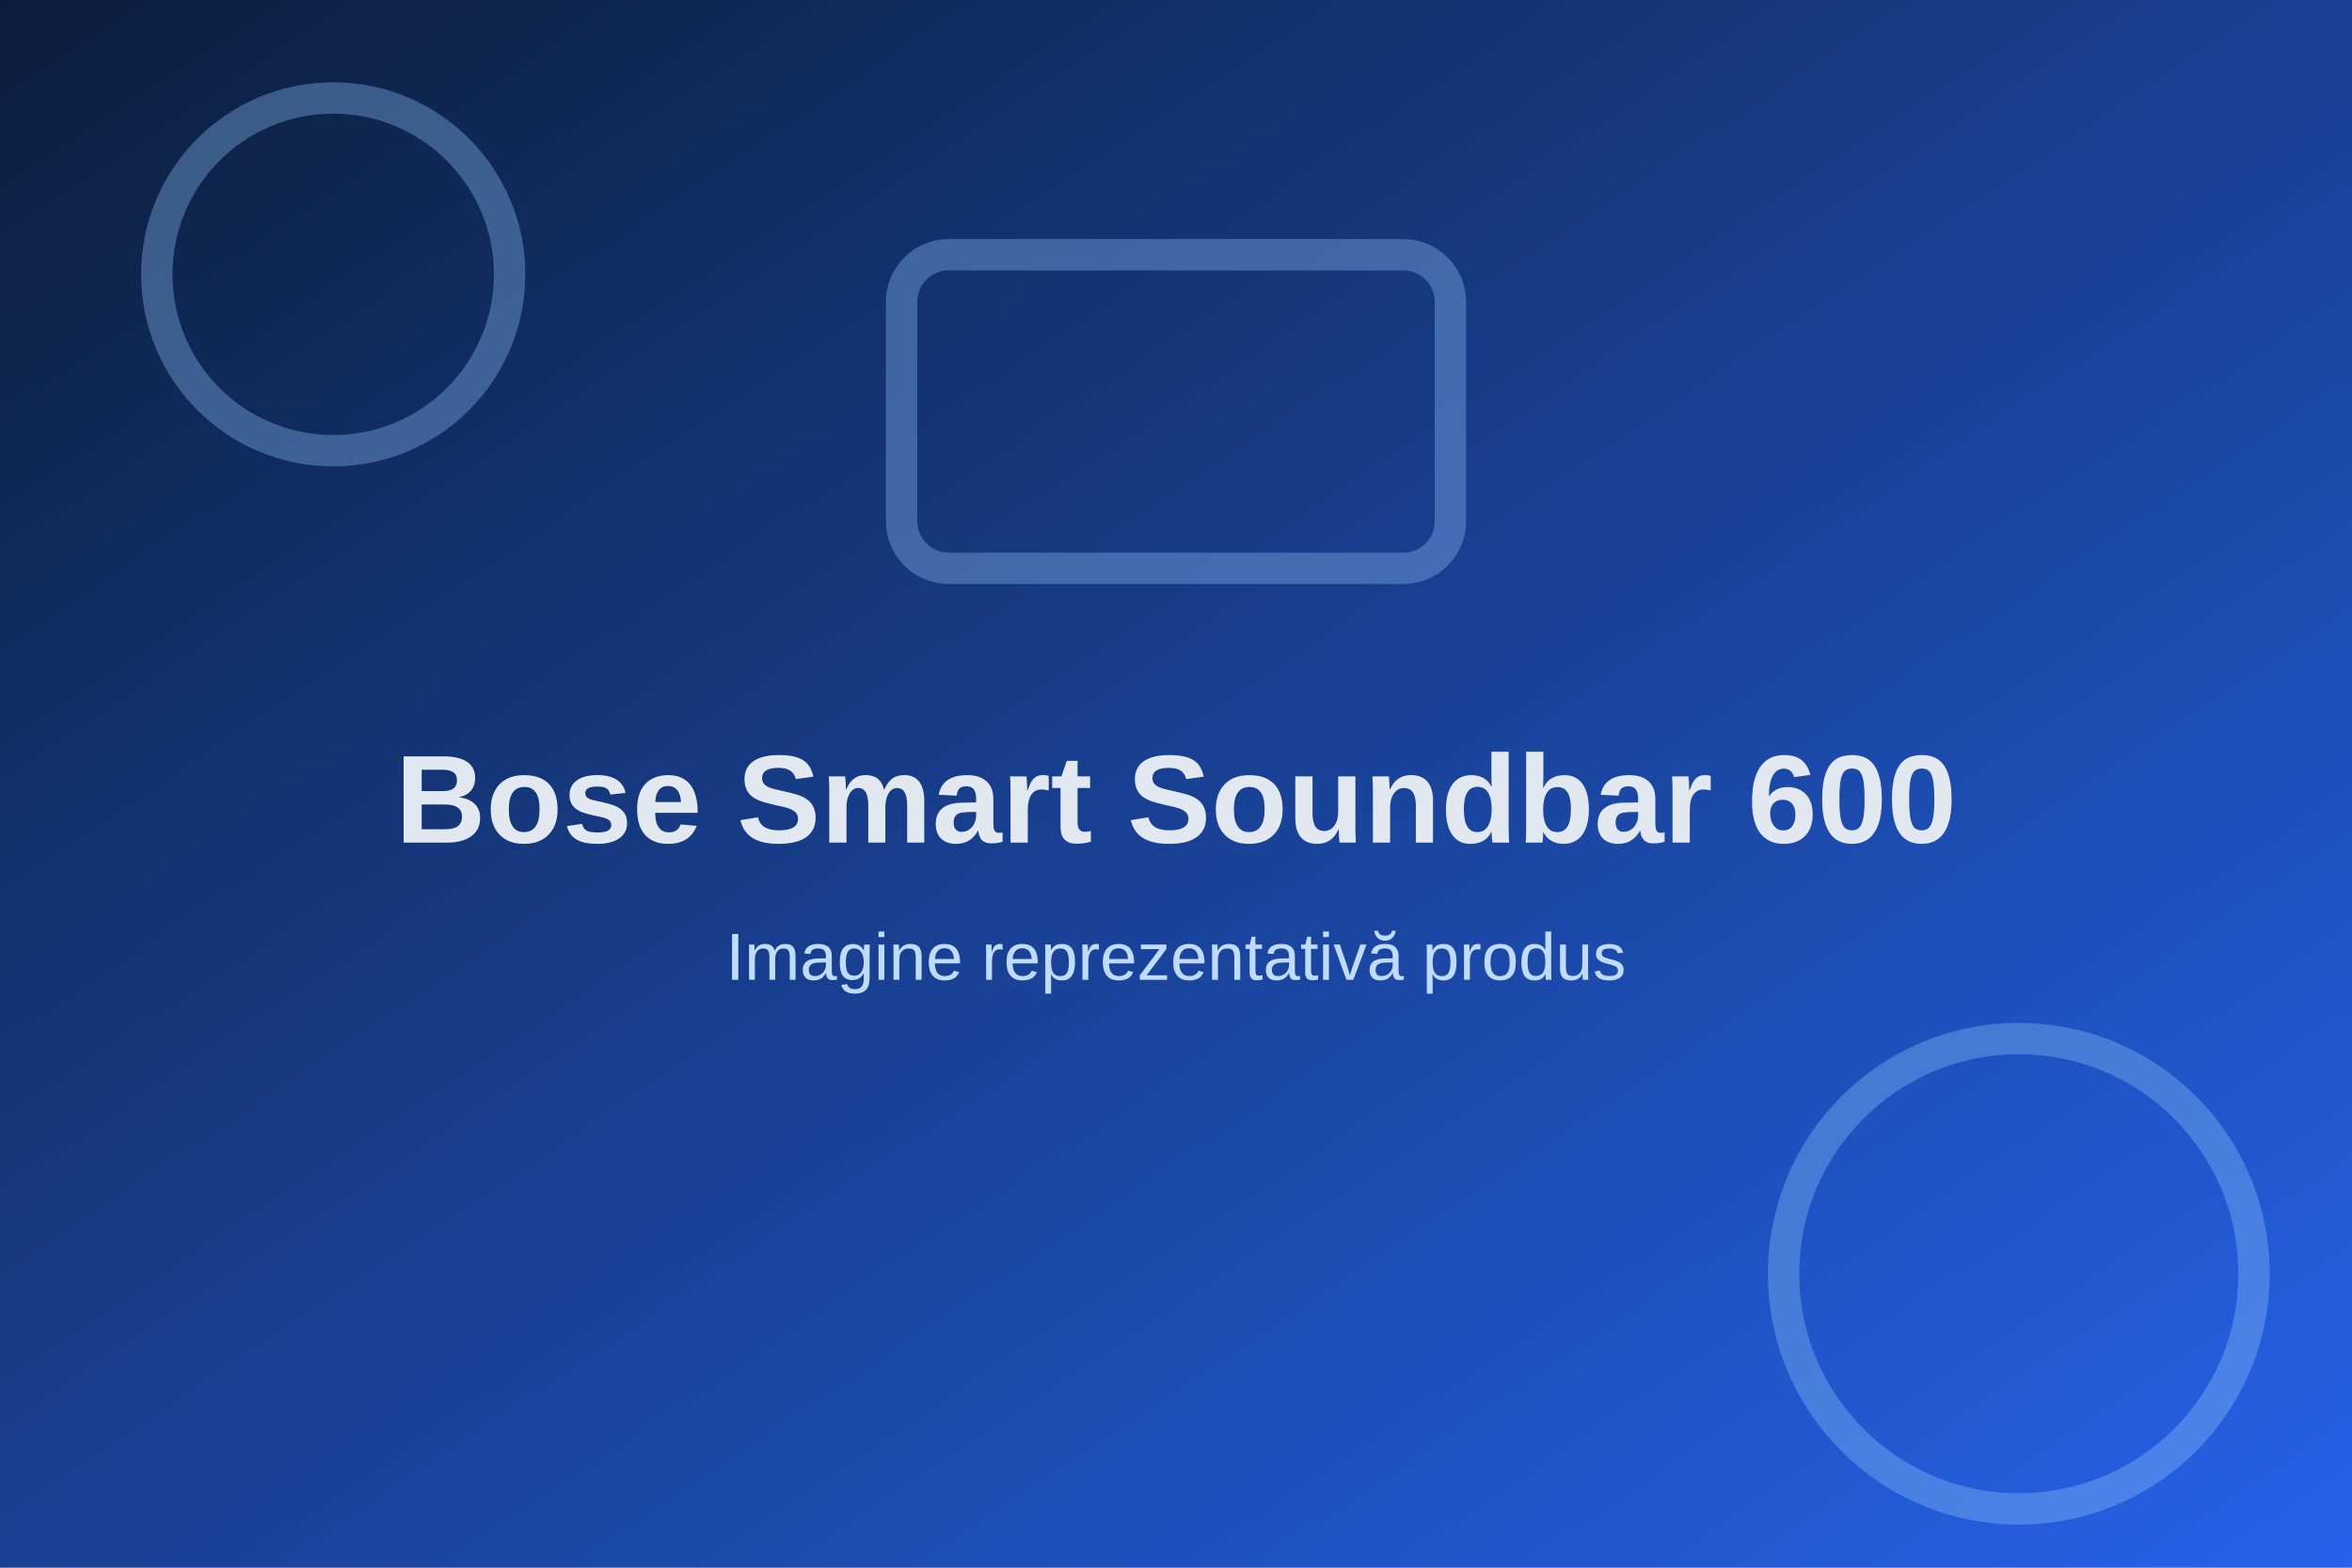
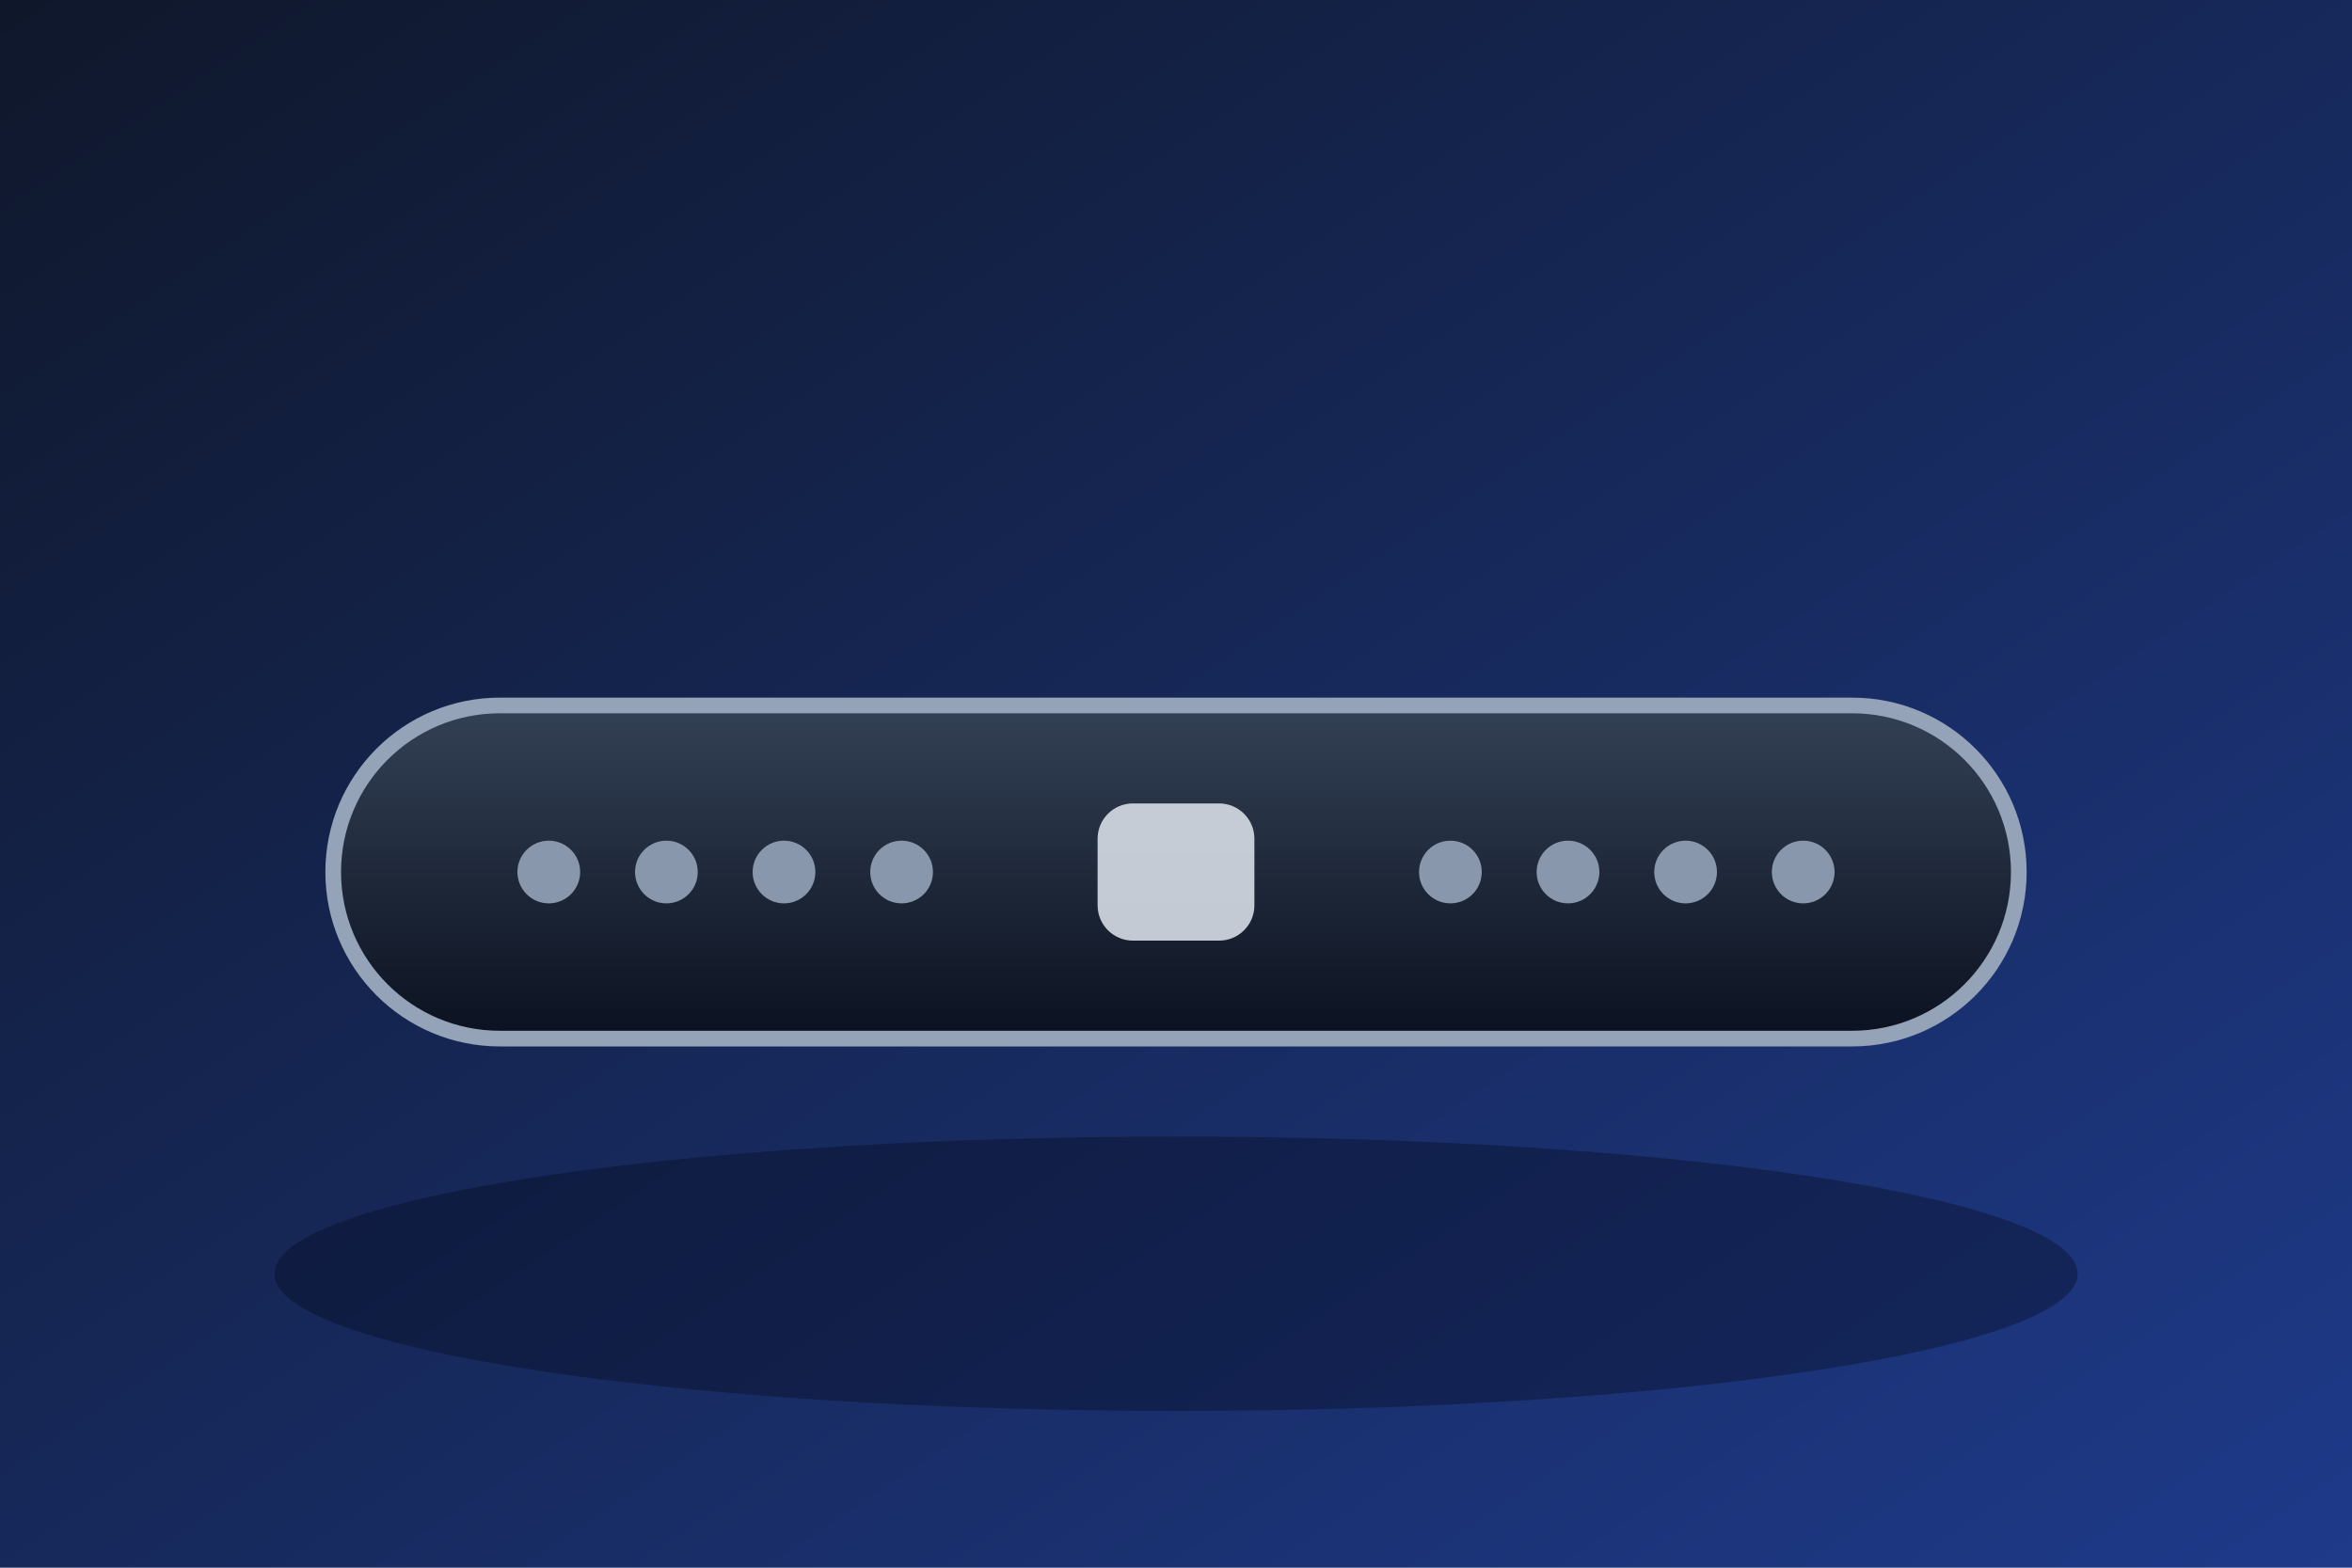
- <svg xmlns="http://www.w3.org/2000/svg" width="1200" height="800" viewBox="0 0 1200 800" role="img" aria-label="Bose Smart Soundbar 600">
+ <svg xmlns="http://www.w3.org/2000/svg" width="1200" height="800" viewBox="0 0 1200 800" role="img" aria-label="Soundbar Bose Smart Soundbar 600">
  <defs>
-     <linearGradient id="bg" x1="0" y1="0" x2="1" y2="1">
-       <stop offset="0%" stop-color="#0b1d3a" />
-       <stop offset="100%" stop-color="#2563eb" />
+     <linearGradient id="bg-bose" x1="0" y1="0" x2="1" y2="1">
+       <stop offset="0%" stop-color="#0f172a" />
+       <stop offset="100%" stop-color="#1e3a8a" />
+     </linearGradient>
+     <linearGradient id="bar" x1="0" y1="0" x2="0" y2="1">
+       <stop offset="0%" stop-color="#334155" />
+       <stop offset="100%" stop-color="#0b1120" />
    </linearGradient>
  </defs>
-   <rect width="1200" height="800" fill="url(#bg)" />
-   <g fill="none" stroke="#93c5fd" stroke-width="16" opacity="0.35">
-     <circle cx="170" cy="140" r="90" />
-     <circle cx="1030" cy="650" r="120" />
-     <rect x="460" y="130" width="280" height="160" rx="24" />
+   <rect width="1200" height="800" fill="url(#bg-bose)" />
+   <ellipse cx="600" cy="650" rx="460" ry="70" fill="#020617" opacity="0.35" />
+   <rect x="170" y="360" width="860" height="170" rx="85" fill="url(#bar)" stroke="#94a3b8" stroke-width="8" />
+   <g fill="#94a3b8" opacity="0.9">
+     <circle cx="280" cy="445" r="16" />
+     <circle cx="340" cy="445" r="16" />
+     <circle cx="400" cy="445" r="16" />
+     <circle cx="460" cy="445" r="16" />
+     <circle cx="740" cy="445" r="16" />
+     <circle cx="800" cy="445" r="16" />
+     <circle cx="860" cy="445" r="16" />
+     <circle cx="920" cy="445" r="16" />
  </g>
-   <text x="600" y="430" fill="#e2e8f0" font-family="Arial, Helvetica, sans-serif" font-size="64" font-weight="700" text-anchor="middle">Bose Smart Soundbar 600</text>
-   <text x="600" y="500" fill="#bfdbfe" font-family="Arial, Helvetica, sans-serif" font-size="34" text-anchor="middle">Imagine reprezentativă produs</text>
+   <rect x="560" y="410" width="80" height="70" rx="18" fill="#e2e8f0" opacity="0.85" />
</svg>
